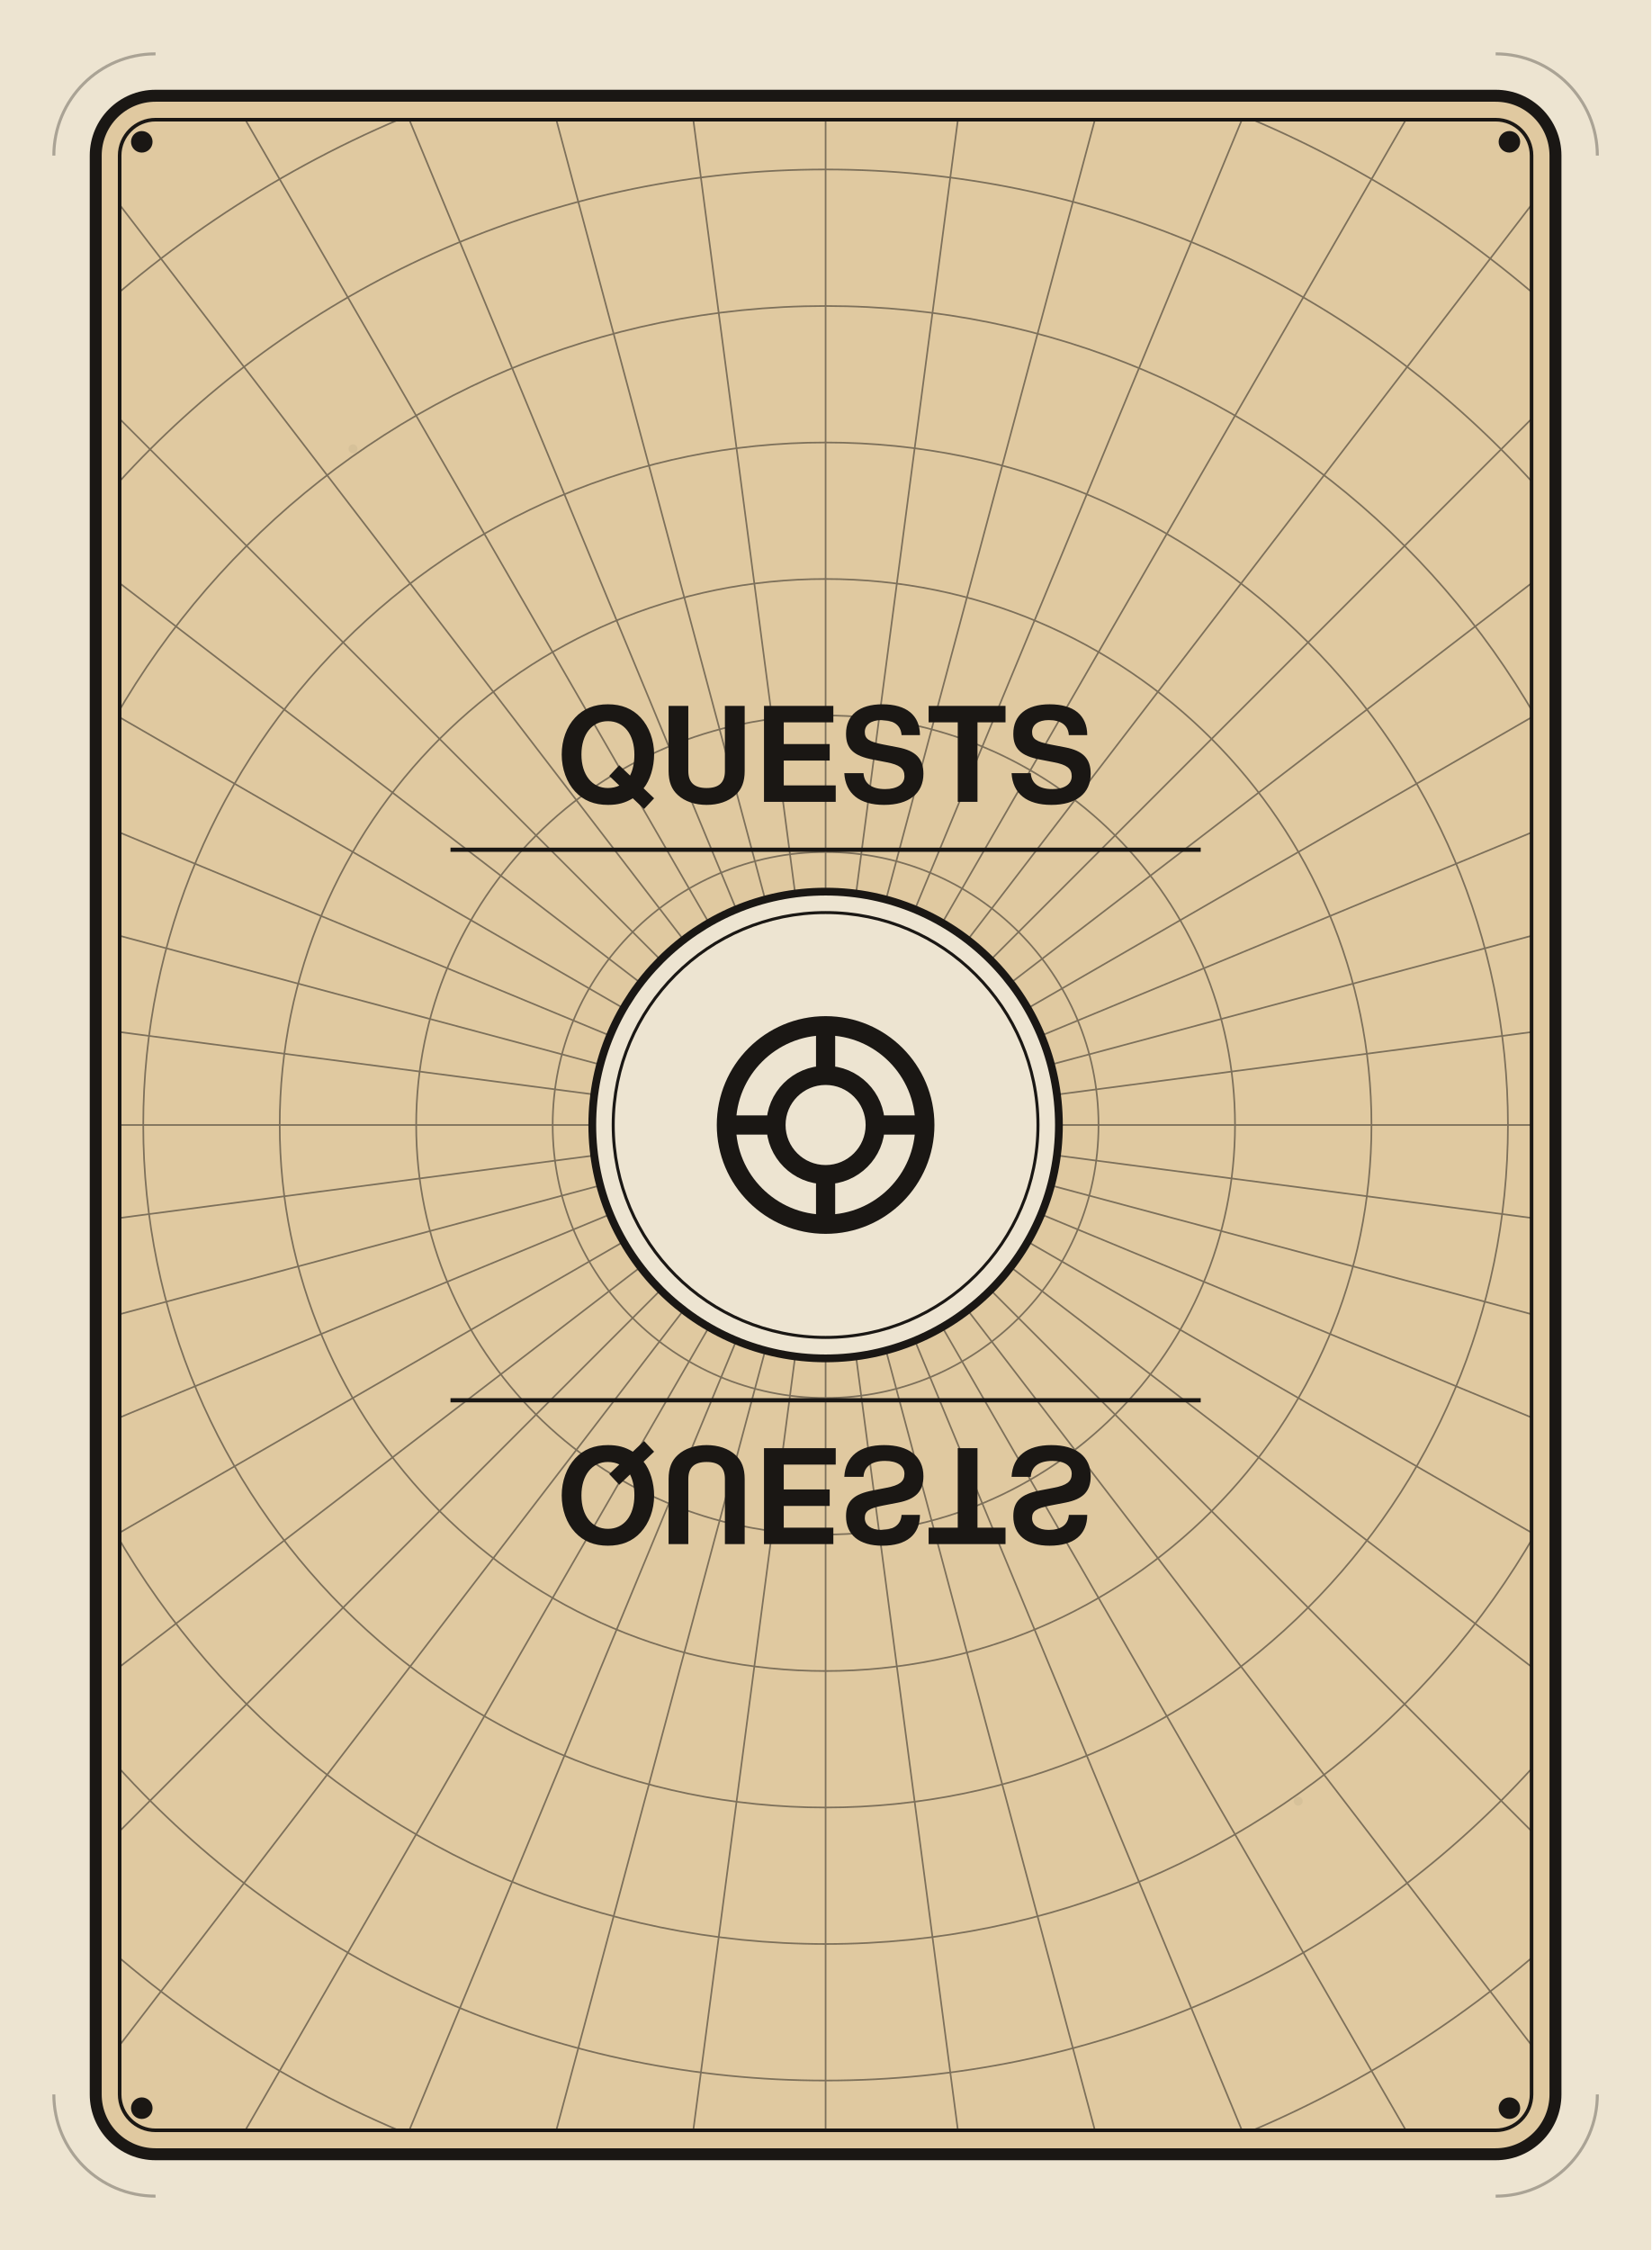
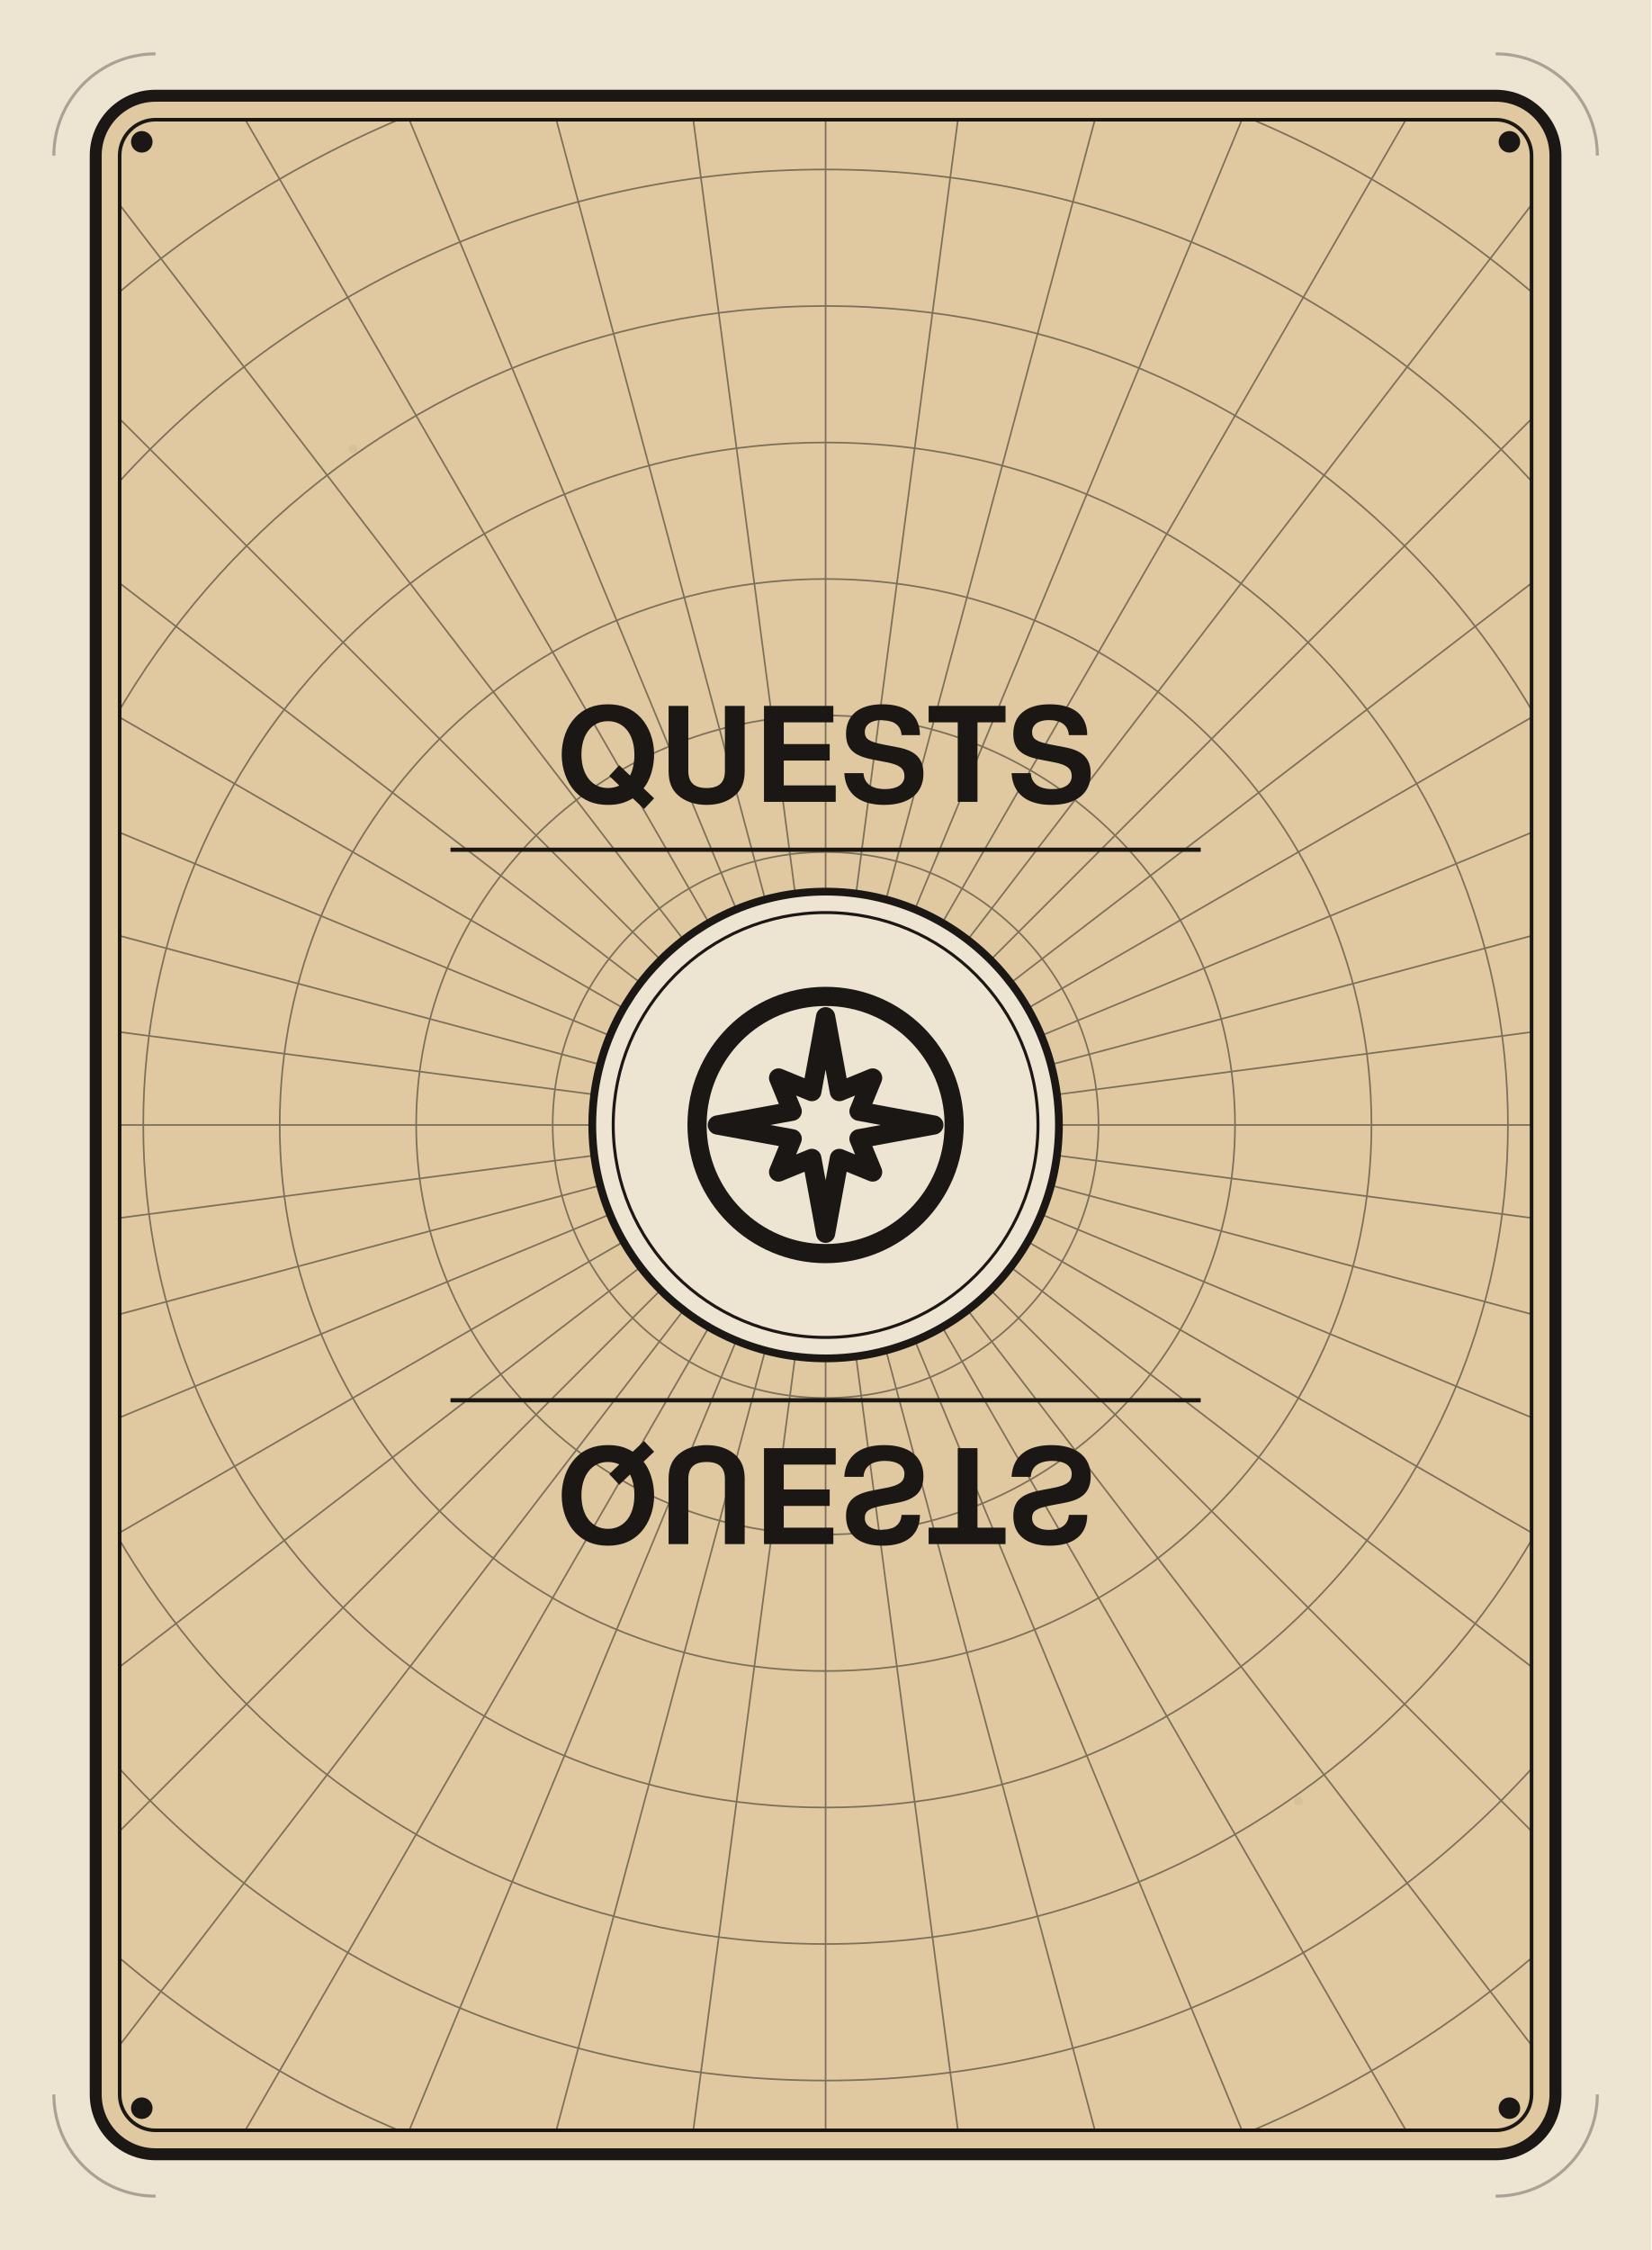
<svg xmlns="http://www.w3.org/2000/svg" viewBox="0 0 552 752" width="552" height="752" font-family="Georgia, 'Iowan Old Style', 'Times New Roman', serif">
  <defs>
    <clipPath id="card-inside">
      <rect x="40" y="40" width="472" height="672" rx="12" />
    </clipPath>
  </defs>
  <g id="wash">
    <rect x="0" y="0" width="552" height="752" fill="#EDE4D1" />
    <rect x="32" y="32" width="488" height="688" rx="20" fill="#C4882B" opacity="0.30" />
  </g>
  <g id="ink" fill="#1A1714">
    <g clip-path="url(#card-inside)" fill="none" stroke="#1A1714" stroke-width="0.55" opacity="0.5">
      <circle cx="276" cy="376" r="45.62" />
      <circle cx="276" cy="376" r="91.24" />
      <circle cx="276" cy="376" r="136.87" />
      <circle cx="276" cy="376" r="182.49" />
      <circle cx="276" cy="376" r="228.11" />
      <circle cx="276" cy="376" r="273.73" />
      <circle cx="276" cy="376" r="319.36" />
      <circle cx="276" cy="376" r="364.98" />
      <circle cx="276" cy="376" r="410.6" />
      <path d="M 320,376 L 686.6,376" />
      <path d="M 319.62,381.74 L 683.09,429.59" />
      <path d="M 318.5,387.39 L 672.61,482.27" />
      <path d="M 316.65,392.84 L 655.34,533.13" />
      <path d="M 314.11,398 L 631.59,581.3" />
      <path d="M 310.91,402.79 L 601.75,625.96" />
      <path d="M 307.11,407.11 L 566.34,666.34" />
      <path d="M 302.79,410.91 L 525.96,701.75" />
      <path d="M 298,414.11 L 481.3,731.59" />
      <path d="M 292.84,416.65 L 433.13,755.34" />
      <path d="M 287.39,418.5 L 382.27,772.61" />
      <path d="M 281.74,419.62 L 329.59,783.09" />
      <path d="M 276,420 L 276,786.6" />
      <path d="M 270.26,419.62 L 222.41,783.09" />
      <path d="M 264.61,418.5 L 169.73,772.61" />
      <path d="M 259.16,416.65 L 118.87,755.34" />
      <path d="M 254,414.11 L 70.7,731.59" />
      <path d="M 249.21,410.91 L 26.04,701.75" />
      <path d="M 244.89,407.11 L -14.34,666.34" />
      <path d="M 241.09,402.79 L -49.75,625.96" />
      <path d="M 237.89,398 L -79.59,581.3" />
      <path d="M 235.35,392.84 L -103.34,533.13" />
      <path d="M 233.5,387.39 L -120.61,482.27" />
      <path d="M 232.38,381.74 L -131.09,429.59" />
      <path d="M 232,376 L -134.6,376" />
      <path d="M 232.38,370.26 L -131.09,322.41" />
      <path d="M 233.5,364.61 L -120.61,269.73" />
      <path d="M 235.35,359.16 L -103.34,218.87" />
      <path d="M 237.89,354 L -79.59,170.7" />
      <path d="M 241.09,349.21 L -49.75,126.04" />
      <path d="M 244.89,344.89 L -14.34,85.66" />
      <path d="M 249.21,341.09 L 26.04,50.25" />
      <path d="M 254,337.89 L 70.7,20.41" />
      <path d="M 259.16,335.35 L 118.87,-3.34" />
      <path d="M 264.61,333.5 L 169.73,-20.61" />
      <path d="M 270.26,332.38 L 222.41,-31.09" />
      <path d="M 276,332 L 276,-34.6" />
      <path d="M 281.74,332.38 L 329.59,-31.09" />
      <path d="M 287.39,333.5 L 382.27,-20.61" />
      <path d="M 292.84,335.35 L 433.13,-3.34" />
      <path d="M 298,337.89 L 481.3,20.41" />
      <path d="M 302.79,341.09 L 525.96,50.25" />
      <path d="M 307.11,344.89 L 566.34,85.66" />
      <path d="M 310.91,349.21 L 601.75,126.04" />
      <path d="M 314.11,354 L 631.59,170.7" />
      <path d="M 316.65,359.16 L 655.34,218.87" />
      <path d="M 318.5,364.61 L 672.61,269.73" />
      <path d="M 319.62,370.26 L 683.09,322.41" />
    </g>
    <g fill="none" stroke="#1A1714">
      <rect x="32" y="32" width="488" height="688" rx="20" stroke-width="4" />
      <rect x="40" y="40" width="472" height="672" rx="12" stroke-width="1.2" />
    </g>
    <g>
      <circle cx="47.4" cy="47.4" r="3.6" />
      <circle cx="504.6" cy="47.4" r="3.6" />
      <circle cx="47.4" cy="704.6" r="3.6" />
      <circle cx="504.6" cy="704.6" r="3.6" />
    </g>
    <g>
      <text x="276" y="268" font-size="44" text-anchor="middle" textLength="250.8" lengthAdjust="spacing" font-weight="bold" font-family="Helvetica, Arial, sans-serif">QUESTS</text>
      <path d="M 150.6,284 H 401.4" stroke="#1A1714" stroke-width="1.4" fill="none" />
    </g>
    <g transform="matrix(1 0 0 -1 0 752)">
      <text x="276" y="268" font-size="44" text-anchor="middle" textLength="250.8" lengthAdjust="spacing" font-weight="bold" font-family="Helvetica, Arial, sans-serif">QUESTS</text>
      <path d="M 150.6,284 H 401.4" stroke="#1A1714" stroke-width="1.4" fill="none" />
    </g>
    <circle cx="276" cy="376" r="78" fill="#EDE4D1" />
    <circle cx="276" cy="376" r="78" fill="none" stroke="#1A1714" stroke-width="2.6" />
    <circle cx="276" cy="376" r="71" fill="none" stroke="#1A1714" stroke-width="1" />
    <g transform="translate(230.76 330.76) scale(3.77)" fill="none" stroke="#1A1714" stroke-width="1.7" stroke-linecap="round" stroke-linejoin="round">
-       <path d="M12 3.2a8.8 8.8 0 1 0 .001 0zM12 7.6a4.4 4.4 0 1 0 .001 0zM12 3.2V7.6M12 16.4V20.8M3.2 12H7.6M16.4 12H20.8" />
+       <path d="M12 0.6a11.4 11.4 0 1 0 .001 0zM21.6 12 14.96 13.22 16.17 16.17 13.22 14.96 12 21.6 10.78 14.96 7.83 16.17 9.04 13.22 2.4 12 9.04 10.78 7.83 7.83 10.78 9.04 12 2.4 13.22 9.04 16.17 7.83 14.96 10.78Z" />
    </g>
  </g>
  <g id="grime">
    <g fill="none" stroke="#1A1714" stroke-width="1" opacity="0.32">
      <path d="M 18,52 A 34,34 0 0 1 52,18" />
      <path d="M 500,18 A 34,34 0 0 1 534,52" />
      <path d="M 534,700 A 34,34 0 0 1 500,734" />
      <path d="M 52,734 A 34,34 0 0 1 18,700" />
    </g>
    <g fill="#1A1714" opacity="0.05">
      <circle cx="118" cy="150" r="1.5" />
      <circle cx="434" cy="602" r="1.5" />
    </g>
  </g>
</svg>
